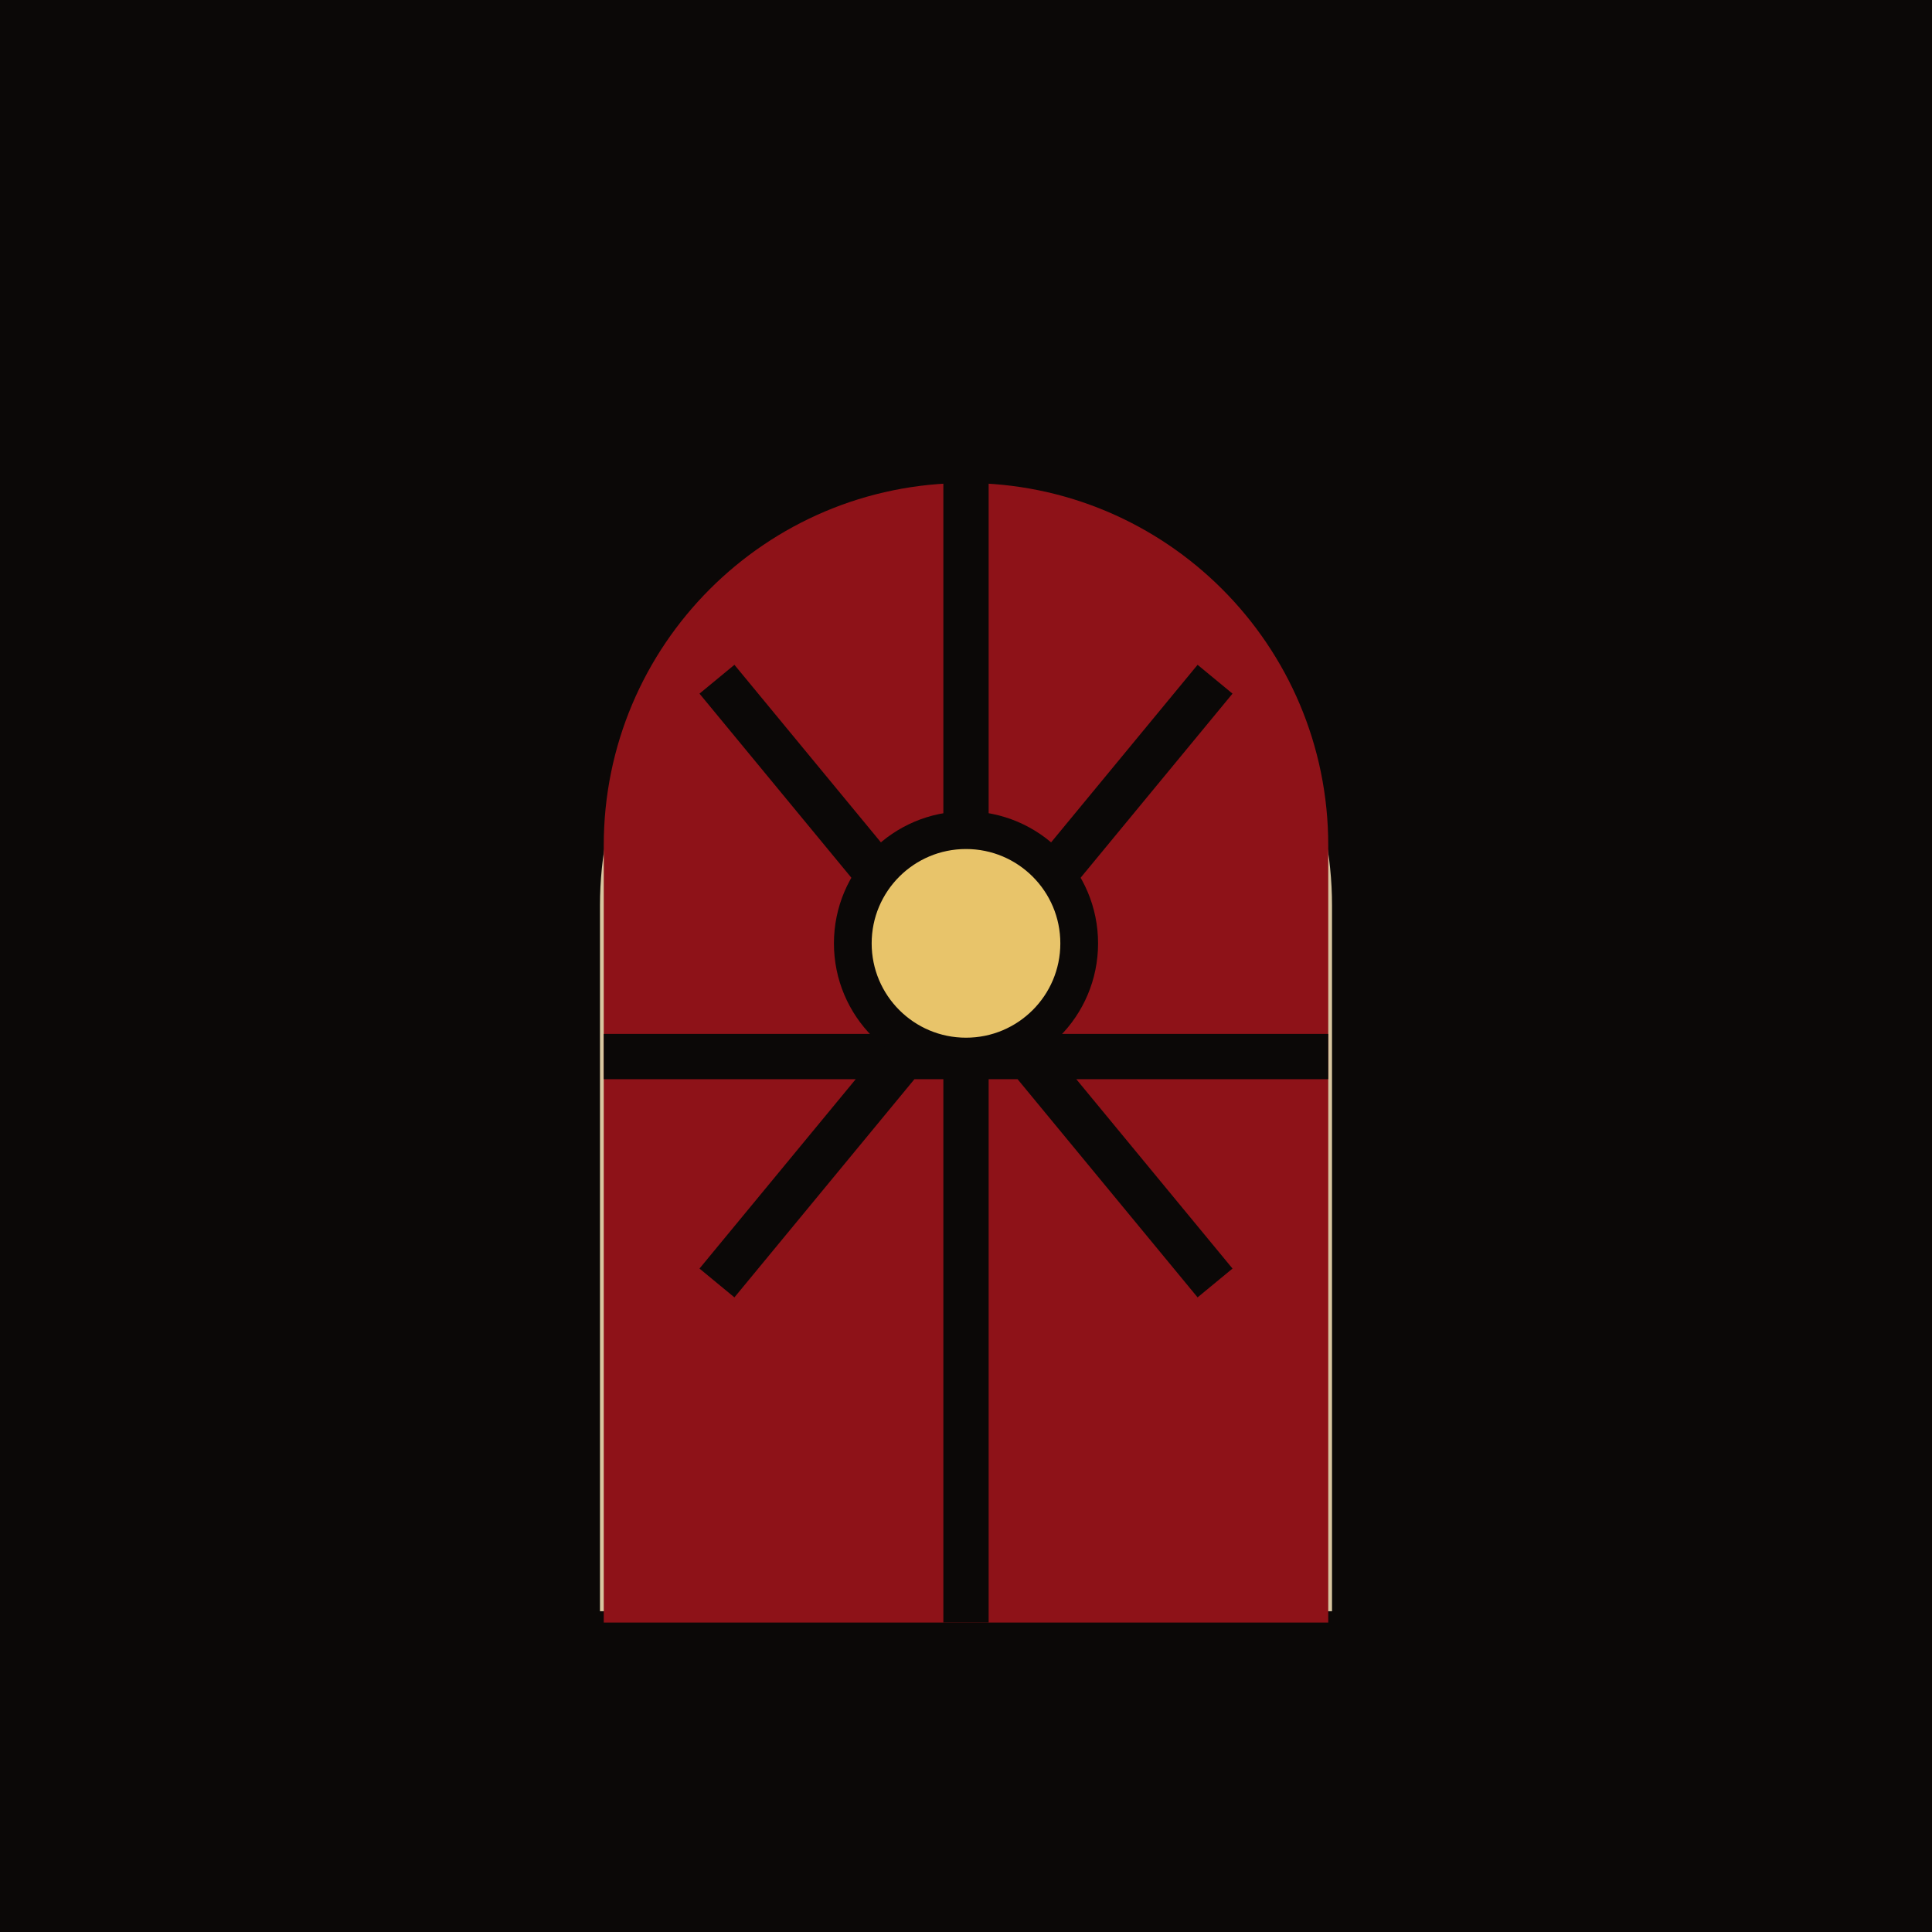
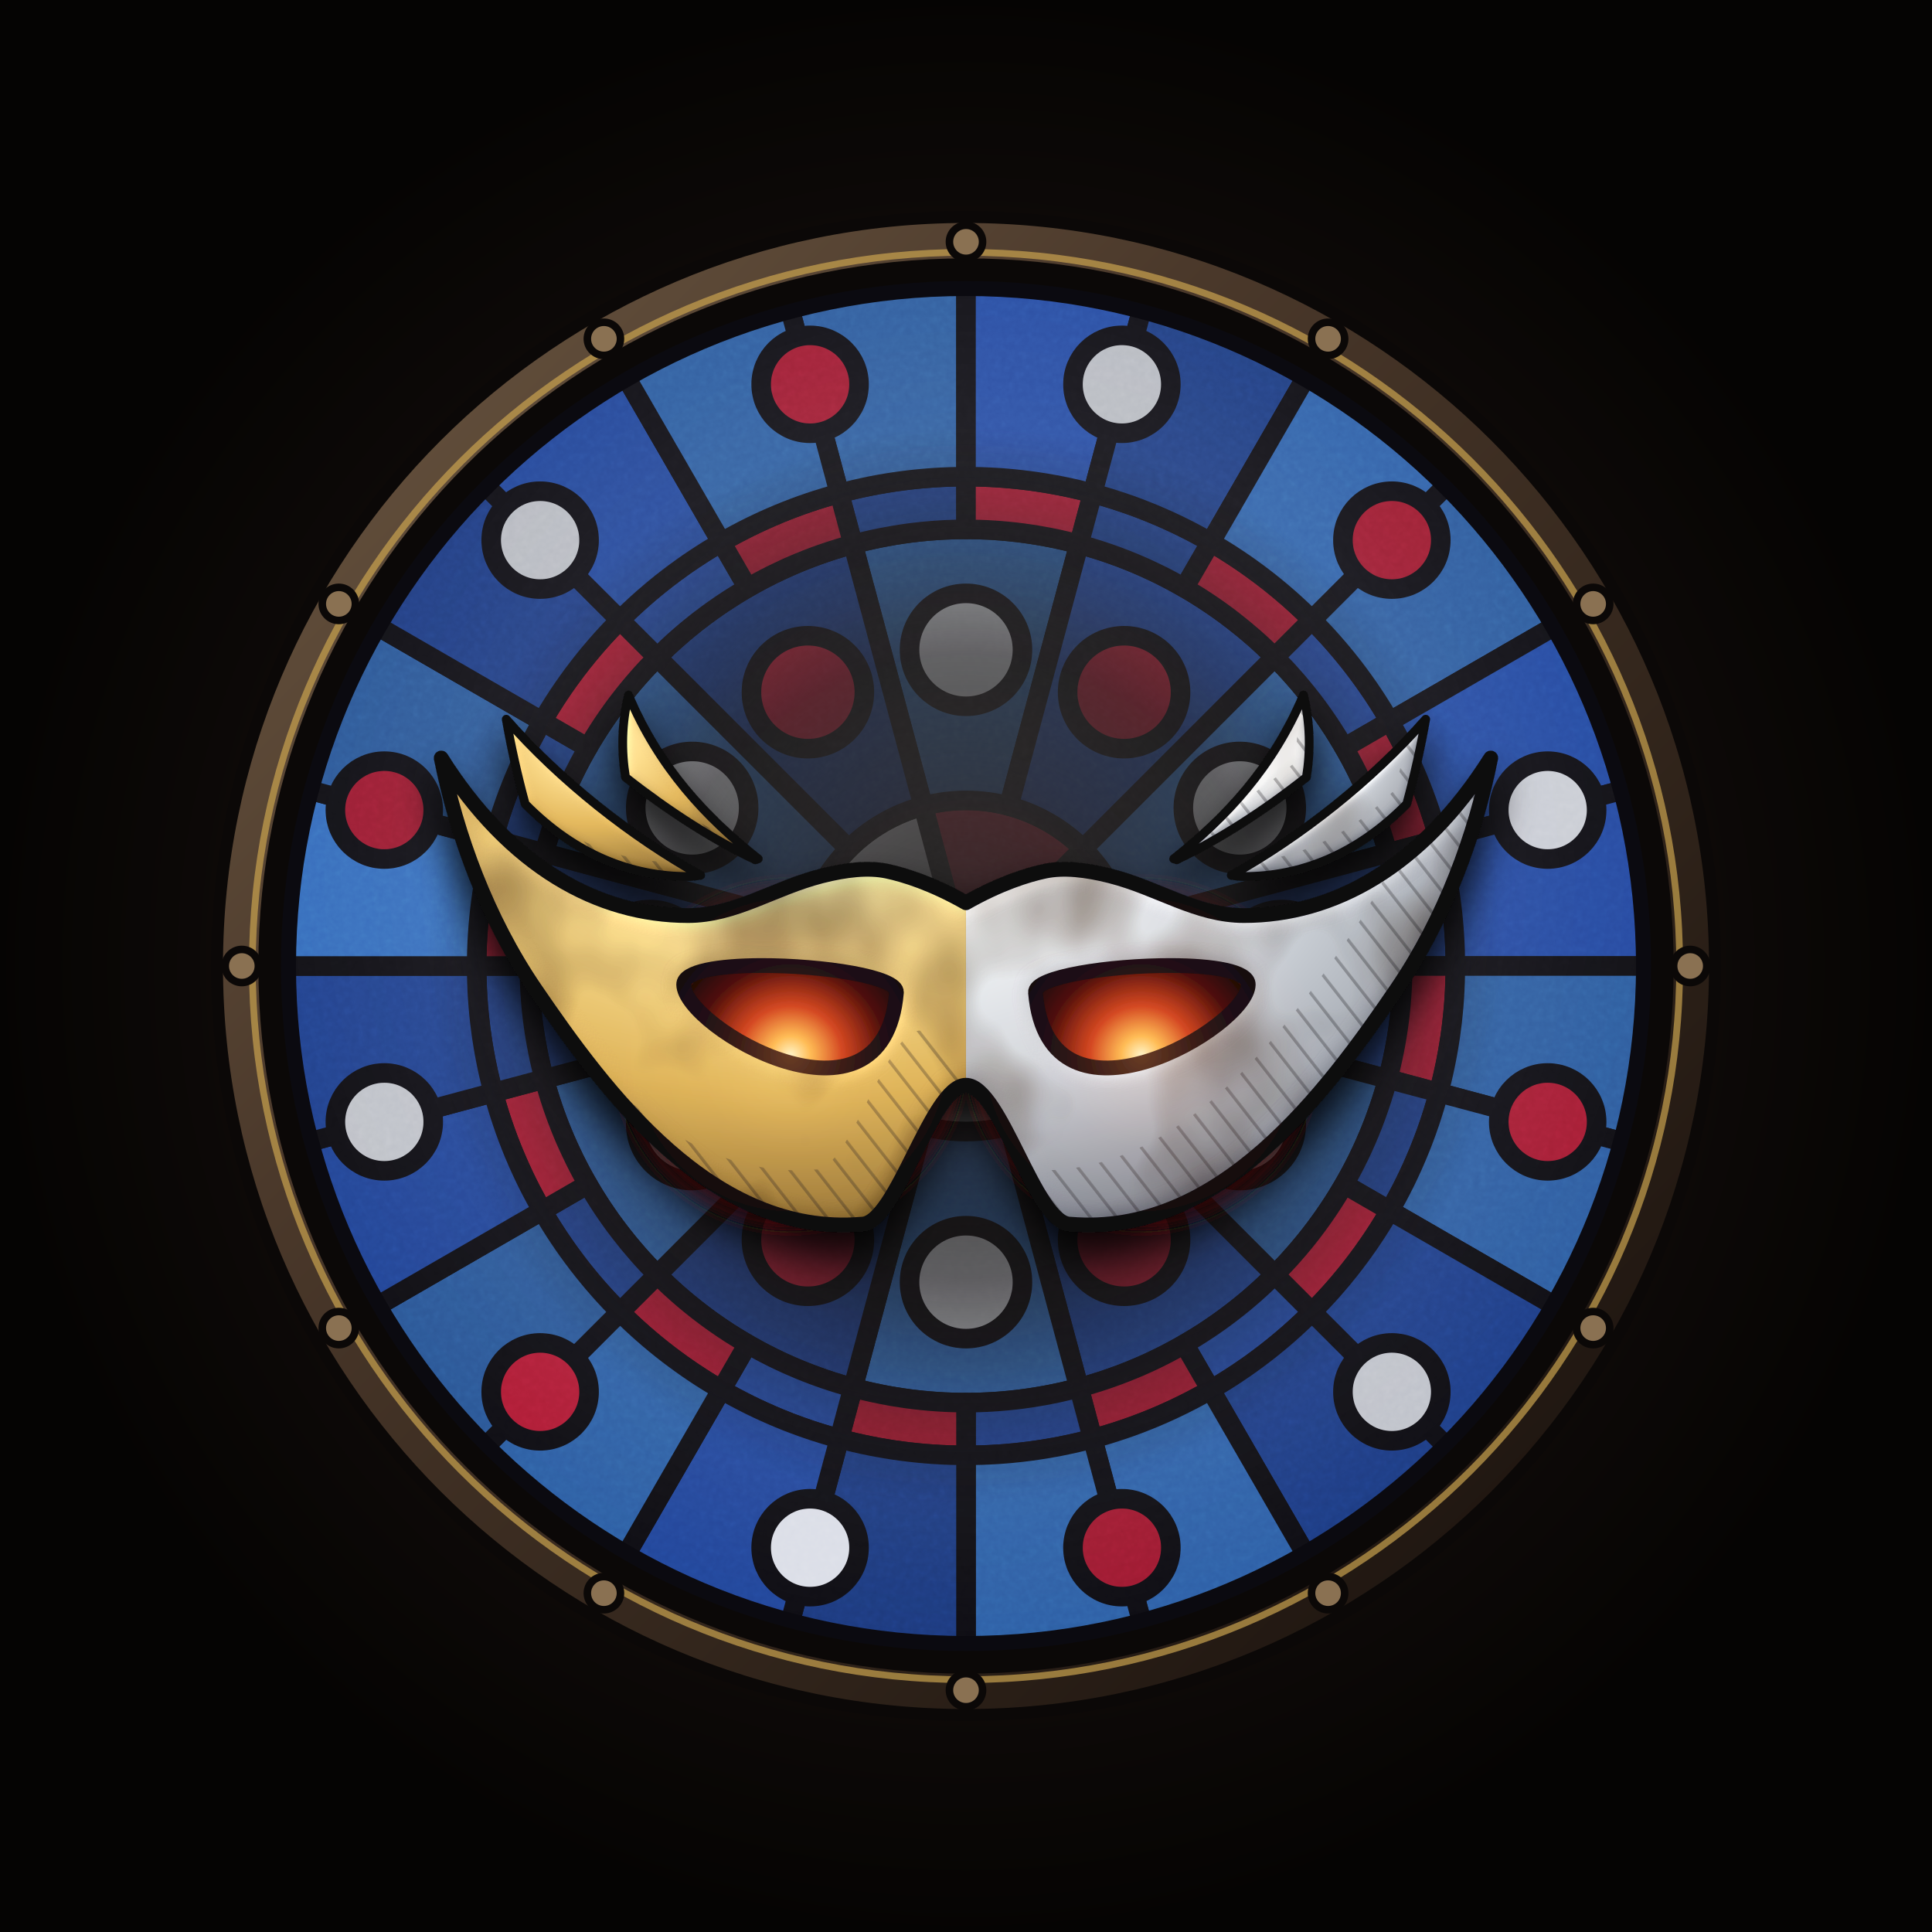
- <svg xmlns="http://www.w3.org/2000/svg" viewBox="0 0 512 512">
-   <rect width="512" height="512" fill="#0b0807" />
-   <path d="M166 420V240a90 90 0 0 1 180 0v180Z" fill="#1a1210" stroke="#d8c6a0" stroke-width="14" />
-   <path d="M160 430V224a96 96 0 0 1 192 0v206Z" fill="#8e1218" />
-   <path d="M256 128v302M160 280h192M190 180l132 160M322 180L190 340" stroke="#0b0807" stroke-width="12" />
-   <circle cx="256" cy="250" r="30" fill="#e8c46a" stroke="#0b0807" stroke-width="10" />
+ <svg xmlns="http://www.w3.org/2000/svg" width="512" height="512" viewBox="0 0 512 512">
+   <defs>
+     <radialGradient id="lg-bg" cx=".5" cy=".5" r=".5">
+       <stop offset="0" stop-color="#2a1d14" />
+       <stop offset=".62" stop-color="#120c0a" />
+       <stop offset="1" stop-color="#050403" />
+     </radialGradient>
+     <radialGradient id="lg-shade" cx=".5" cy=".5" r=".5">
+       <stop offset="0" stop-color="#0b0807" stop-opacity=".82" />
+       <stop offset=".58" stop-color="#0b0807" stop-opacity=".56" />
+       <stop offset="1" stop-color="#0b0807" stop-opacity="0" />
+     </radialGradient>
+     <filter id="lg-drop" x="-20%" y="-20%" width="140%" height="160%">
+       <feDropShadow dx="0" dy="6.14" stdDeviation="5.12" flood-color="#000" flood-opacity=".85" />
+     </filter>
+   </defs>
+   <rect width="512" height="512" fill="url(#lg-bg)" />
+   <svg x="56.50" y="56.50" width="399" height="399" viewBox="0 0 200 200">
+     <circle cx="100" cy="100" r="93" fill="#0b0807" />
+     <defs>
+       <clipPath id="rwr2c">
+         <circle cx="100" cy="100" r="93" />
+       </clipPath>
+       <radialGradient id="rwr2l" gradientUnits="userSpaceOnUse" cx="100" cy="88" r="110">
+         <stop offset="0" stop-color="#fff" stop-opacity=".46" />
+         <stop offset=".4" stop-color="#fff" stop-opacity=".12" />
+         <stop offset="1" stop-color="#fff" stop-opacity="0" />
+       </radialGradient>
+       <filter id="rwr2n" x="0" y="0" width="100%" height="100%">
+         <feTurbulence type="fractalNoise" baseFrequency="1.1" numOctaves="2" seed="5" />
+         <feColorMatrix type="saturate" values="0" />
+       </filter>
+     </defs>
+     <g clip-path="url(#rwr2c)">
+       <g stroke="#0b0a10" stroke-width="2.6" stroke-linejoin="round">
+         <path d="M100 100 L94.31 78.75 A22 22 0 0 1 115.56 84.44Z" fill="rgb(155,22,45)" />
+         <path d="M100 100 L115.56 84.44 A22 22 0 0 1 121.25 105.69Z" fill="rgb(206,209,218)" />
+         <path d="M100 100 L121.25 105.69 A22 22 0 0 1 105.69 121.25Z" fill="rgb(169,24,49)" />
+         <path d="M100 100 L105.69 121.25 A22 22 0 0 1 84.44 115.56Z" fill="rgb(200,203,211)" />
+         <path d="M100 100 L84.44 115.56 A22 22 0 0 1 78.75 94.31Z" fill="rgb(154,22,44)" />
+         <path d="M100 100 L78.75 94.31 A22 22 0 0 1 94.31 78.75Z" fill="rgb(210,213,222)" />
+         <path d="M94.31 78.75 L84.99 43.98 A58 58 0 0 1 115.01 43.98 L105.69 78.75 A22 22 0 0 0 94.31 78.75Z" fill="rgb(40,87,154)" />
+         <path d="M105.69 78.75 L115.01 43.98 A58 58 0 0 1 141.01 58.99 L115.56 84.44 A22 22 0 0 0 105.69 78.75Z" fill="rgb(32,68,155)" />
+         <path d="M115.56 84.44 L141.01 58.99 A58 58 0 0 1 156.02 84.99 L121.25 94.31 A22 22 0 0 0 115.56 84.44Z" fill="rgb(49,106,187)" />
+         <path d="M121.25 94.31 L156.02 84.99 A58 58 0 0 1 156.02 115.01 L121.25 105.69 A22 22 0 0 0 121.25 94.31Z" fill="rgb(29,63,143)" />
+         <path d="M121.25 105.69 L156.02 115.01 A58 58 0 0 1 141.01 141.01 L115.56 115.56 A22 22 0 0 0 121.25 105.69Z" fill="rgb(41,89,157)" />
+         <path d="M115.56 115.56 L141.01 141.01 A58 58 0 0 1 115.01 156.02 L105.69 121.25 A22 22 0 0 0 115.56 115.56Z" fill="rgb(29,64,145)" />
+         <path d="M105.69 121.25 L115.01 156.02 A58 58 0 0 1 84.99 156.02 L94.31 121.25 A22 22 0 0 0 105.69 121.25Z" fill="rgb(47,101,179)" />
+         <path d="M94.31 121.25 L84.99 156.02 A58 58 0 0 1 58.99 141.01 L84.44 115.56 A22 22 0 0 0 94.31 121.25Z" fill="rgb(27,58,133)" />
+         <path d="M84.44 115.56 L58.99 141.01 A58 58 0 0 1 43.98 115.01 L78.75 105.69 A22 22 0 0 0 84.44 115.56Z" fill="rgb(47,101,179)" />
+         <path d="M78.75 105.69 L43.98 115.01 A58 58 0 0 1 43.98 84.99 L78.75 94.31 A22 22 0 0 0 78.75 105.69Z" fill="rgb(26,56,127)" />
+         <path d="M78.75 94.31 L43.98 84.99 A58 58 0 0 1 58.99 58.99 L84.44 84.44 A22 22 0 0 0 78.75 94.31Z" fill="rgb(43,92,163)" />
+         <path d="M84.44 84.44 L58.99 58.99 A58 58 0 0 1 84.99 43.98 L94.31 78.75 A22 22 0 0 0 84.44 84.44Z" fill="rgb(26,56,127)" />
+         <circle cx="100.00" cy="58.00" r="7.5" fill="rgb(194,197,205)" />
+         <circle cx="121.00" cy="63.63" r="7.5" fill="rgb(168,24,48)" />
+         <circle cx="136.37" cy="79.00" r="7.5" fill="rgb(191,194,202)" />
+         <circle cx="142.00" cy="100.00" r="7.5" fill="rgb(159,22,46)" />
+         <circle cx="136.37" cy="121.00" r="7.5" fill="rgb(205,208,216)" />
+         <circle cx="121.00" cy="136.37" r="7.5" fill="rgb(159,22,46)" />
+         <circle cx="100.00" cy="142.00" r="7.5" fill="rgb(192,194,202)" />
+         <circle cx="79.00" cy="136.37" r="7.5" fill="rgb(173,24,50)" />
+         <circle cx="63.63" cy="121.00" r="7.5" fill="rgb(188,191,199)" />
+         <circle cx="58.00" cy="100.00" r="7.5" fill="rgb(155,22,45)" />
+         <circle cx="63.63" cy="79.00" r="7.5" fill="rgb(205,208,216)" />
+         <circle cx="79.00" cy="63.63" r="7.5" fill="rgb(173,24,50)" />
+         <path d="M84.99 43.98 L83.18 37.21 A65 65 0 0 1 100.00 35.00 L100.00 42.00 A58 58 0 0 0 84.99 43.98Z" fill="rgb(26,57,129)" />
+         <path d="M100.00 42.00 L100.00 35.00 A65 65 0 0 1 116.82 37.21 L115.01 43.98 A58 58 0 0 0 100.00 42.00Z" fill="rgb(167,24,48)" />
+         <path d="M115.01 43.98 L116.82 37.21 A65 65 0 0 1 132.50 43.71 L129.00 49.77 A58 58 0 0 0 115.01 43.98Z" fill="rgb(27,59,134)" />
+         <path d="M129.00 49.77 L132.50 43.71 A65 65 0 0 1 145.96 54.04 L141.01 58.99 A58 58 0 0 0 129.00 49.77Z" fill="rgb(158,22,46)" />
+         <path d="M141.01 58.99 L145.96 54.04 A65 65 0 0 1 156.29 67.50 L150.23 71.00 A58 58 0 0 0 141.01 58.99Z" fill="rgb(31,66,151)" />
+         <path d="M150.23 71.00 L156.29 67.50 A65 65 0 0 1 162.79 83.18 L156.02 84.99 A58 58 0 0 0 150.23 71.00Z" fill="rgb(166,23,48)" />
+         <path d="M156.02 84.99 L162.79 83.18 A65 65 0 0 1 165.00 100.00 L158.00 100.00 A58 58 0 0 0 156.02 84.99Z" fill="rgb(30,64,146)" />
+         <path d="M158.00 100.00 L165.00 100.00 A65 65 0 0 1 162.79 116.82 L156.02 115.01 A58 58 0 0 0 158.00 100.00Z" fill="rgb(159,22,46)" />
+         <path d="M156.02 115.01 L162.79 116.82 A65 65 0 0 1 156.29 132.50 L150.23 129.00 A58 58 0 0 0 156.02 115.01Z" fill="rgb(27,59,135)" />
+         <path d="M150.23 129.00 L156.29 132.50 A65 65 0 0 1 145.96 145.96 L141.01 141.01 A58 58 0 0 0 150.23 129.00Z" fill="rgb(169,24,49)" />
+         <path d="M141.01 141.01 L145.96 145.96 A65 65 0 0 1 132.50 156.29 L129.00 150.23 A58 58 0 0 0 141.01 141.01Z" fill="rgb(31,68,154)" />
+         <path d="M129.00 150.23 L132.50 156.29 A65 65 0 0 1 116.82 162.79 L115.01 156.02 A58 58 0 0 0 129.00 150.23Z" fill="rgb(158,22,46)" />
+         <path d="M115.01 156.02 L116.82 162.79 A65 65 0 0 1 100.00 165.00 L100.00 158.00 A58 58 0 0 0 115.01 156.02Z" fill="rgb(29,62,142)" />
+         <path d="M100.00 158.00 L100.00 165.00 A65 65 0 0 1 83.18 162.79 L84.99 156.02 A58 58 0 0 0 100.00 158.00Z" fill="rgb(153,22,44)" />
+         <path d="M84.99 156.02 L83.18 162.79 A65 65 0 0 1 67.50 156.29 L71.00 150.23 A58 58 0 0 0 84.99 156.02Z" fill="rgb(31,67,153)" />
+         <path d="M71.00 150.23 L67.50 156.29 A65 65 0 0 1 54.04 145.96 L58.99 141.01 A58 58 0 0 0 71.00 150.23Z" fill="rgb(166,23,48)" />
+         <path d="M58.99 141.01 L54.04 145.96 A65 65 0 0 1 43.71 132.50 L49.77 129.00 A58 58 0 0 0 58.99 141.01Z" fill="rgb(29,62,141)" />
+         <path d="M49.77 129.00 L43.71 132.50 A65 65 0 0 1 37.21 116.82 L43.98 115.01 A58 58 0 0 0 49.77 129.00Z" fill="rgb(178,25,51)" />
+         <path d="M43.98 115.01 L37.21 116.82 A65 65 0 0 1 35.00 100.00 L42.00 100.00 A58 58 0 0 0 43.98 115.01Z" fill="rgb(28,61,138)" />
+         <path d="M42.00 100.00 L35.00 100.00 A65 65 0 0 1 37.21 83.18 L43.98 84.99 A58 58 0 0 0 42.00 100.00Z" fill="rgb(164,23,47)" />
+         <path d="M43.98 84.99 L37.21 83.18 A65 65 0 0 1 43.71 67.50 L49.77 71.00 A58 58 0 0 0 43.98 84.99Z" fill="rgb(29,64,145)" />
+         <path d="M49.77 71.00 L43.71 67.50 A65 65 0 0 1 54.04 54.04 L58.99 58.99 A58 58 0 0 0 49.77 71.00Z" fill="rgb(172,24,49)" />
+         <path d="M58.99 58.99 L54.04 54.04 A65 65 0 0 1 67.50 43.71 L71.00 49.77 A58 58 0 0 0 58.99 58.99Z" fill="rgb(30,65,147)" />
+         <path d="M71.00 49.77 L67.50 43.71 A65 65 0 0 1 83.18 37.21 L84.99 43.98 A58 58 0 0 0 71.00 49.77Z" fill="rgb(147,21,43)" />
+         <path d="M83.18 37.21 L75.93 10.17 A93 93 0 0 1 100.00 7.00 L100.00 35.00 A65 65 0 0 0 83.18 37.21Z" fill="rgb(41,88,155)" />
+         <path d="M100.00 35.00 L100.00 7.00 A93 93 0 0 1 124.07 10.17 L116.82 37.21 A65 65 0 0 0 100.00 35.00Z" fill="rgb(33,71,160)" />
+         <path d="M116.82 37.21 L124.07 10.17 A93 93 0 0 1 146.50 19.46 L132.50 43.71 A65 65 0 0 0 116.82 37.21Z" fill="rgb(26,57,128)" />
+         <path d="M132.50 43.71 L146.50 19.46 A93 93 0 0 1 165.76 34.24 L145.96 54.04 A65 65 0 0 0 132.50 43.71Z" fill="rgb(44,94,167)" />
+         <path d="M145.96 54.04 L165.76 34.24 A93 93 0 0 1 180.54 53.50 L156.29 67.50 A65 65 0 0 0 145.96 54.04Z" fill="rgb(41,88,156)" />
+         <path d="M156.29 67.50 L180.54 53.50 A93 93 0 0 1 189.83 75.93 L162.79 83.18 A65 65 0 0 0 156.29 67.50Z" fill="rgb(32,70,159)" />
+         <path d="M162.79 83.18 L189.83 75.93 A93 93 0 0 1 193.00 100.00 L165.00 100.00 A65 65 0 0 0 162.79 83.18Z" fill="rgb(32,69,158)" />
+         <path d="M165.00 100.00 L193.00 100.00 A93 93 0 0 1 189.83 124.07 L162.79 116.82 A65 65 0 0 0 165.00 100.00Z" fill="rgb(41,89,157)" />
+         <path d="M162.79 116.82 L189.83 124.07 A93 93 0 0 1 180.54 146.50 L156.29 132.50 A65 65 0 0 0 162.79 116.82Z" fill="rgb(42,90,159)" />
+         <path d="M156.29 132.50 L180.54 146.50 A93 93 0 0 1 165.76 165.76 L145.96 145.96 A65 65 0 0 0 156.29 132.50Z" fill="rgb(27,59,134)" />
+         <path d="M145.96 145.96 L165.76 165.76 A93 93 0 0 1 146.50 180.54 L132.50 156.29 A65 65 0 0 0 145.96 145.96Z" fill="rgb(26,57,130)" />
+         <path d="M132.50 156.29 L146.50 180.54 A93 93 0 0 1 124.07 189.83 L116.82 162.79 A65 65 0 0 0 132.50 156.29Z" fill="rgb(43,93,165)" />
+         <path d="M116.82 162.79 L124.07 189.83 A93 93 0 0 1 100.00 193.00 L100.00 165.00 A65 65 0 0 0 116.82 162.79Z" fill="rgb(43,93,164)" />
+         <path d="M100.00 165.00 L100.00 193.00 A93 93 0 0 1 75.93 189.83 L83.18 162.79 A65 65 0 0 0 100.00 165.00Z" fill="rgb(25,55,124)" />
+         <path d="M83.18 162.79 L75.93 189.83 A93 93 0 0 1 53.50 180.54 L67.50 156.29 A65 65 0 0 0 83.18 162.79Z" fill="rgb(31,67,152)" />
+         <path d="M67.50 156.29 L53.50 180.54 A93 93 0 0 1 34.24 165.76 L54.04 145.96 A65 65 0 0 0 67.50 156.29Z" fill="rgb(42,92,162)" />
+         <path d="M54.04 145.96 L34.24 165.76 A93 93 0 0 1 19.46 146.50 L43.71 132.50 A65 65 0 0 0 54.04 145.96Z" fill="rgb(39,84,149)" />
+         <path d="M43.71 132.50 L19.46 146.50 A93 93 0 0 1 10.17 124.07 L37.21 116.82 A65 65 0 0 0 43.71 132.50Z" fill="rgb(30,65,148)" />
+         <path d="M37.21 116.82 L10.17 124.07 A93 93 0 0 1 7.00 100.00 L35.00 100.00 A65 65 0 0 0 37.21 116.82Z" fill="rgb(28,61,139)" />
+         <path d="M35.00 100.00 L7.00 100.00 A93 93 0 0 1 10.17 75.93 L37.21 83.18 A65 65 0 0 0 35.00 100.00Z" fill="rgb(49,105,186)" />
+         <path d="M37.21 83.18 L10.17 75.93 A93 93 0 0 1 19.46 53.50 L43.71 67.50 A65 65 0 0 0 37.21 83.18Z" fill="rgb(39,84,149)" />
+         <path d="M43.71 67.50 L19.46 53.50 A93 93 0 0 1 34.24 34.24 L54.04 54.04 A65 65 0 0 0 43.71 67.50Z" fill="rgb(26,56,128)" />
+         <path d="M54.04 54.04 L34.24 34.24 A93 93 0 0 1 53.50 19.46 L67.50 43.71 A65 65 0 0 0 54.04 54.04Z" fill="rgb(31,67,151)" />
+         <path d="M67.50 43.71 L53.50 19.46 A93 93 0 0 1 75.93 10.17 L83.18 37.21 A65 65 0 0 0 67.50 43.71Z" fill="rgb(41,89,157)" />
+         <circle cx="79.29" cy="22.73" r="6.5" fill="rgb(156,22,45)" />
+         <circle cx="120.71" cy="22.73" r="6.5" fill="rgb(181,184,191)" />
+         <circle cx="156.57" cy="43.43" r="6.5" fill="rgb(154,22,44)" />
+         <circle cx="177.27" cy="79.29" r="6.5" fill="rgb(200,203,211)" />
+         <circle cx="177.27" cy="120.71" r="6.5" fill="rgb(163,23,47)" />
+         <circle cx="156.57" cy="156.57" r="6.5" fill="rgb(190,193,201)" />
+         <circle cx="120.71" cy="177.27" r="6.5" fill="rgb(156,22,45)" />
+         <circle cx="79.29" cy="177.27" r="6.5" fill="rgb(218,221,230)" />
+         <circle cx="43.43" cy="156.57" r="6.5" fill="rgb(173,24,50)" />
+         <circle cx="22.73" cy="120.71" r="6.5" fill="rgb(189,192,199)" />
+         <circle cx="22.73" cy="79.29" r="6.5" fill="rgb(152,21,44)" />
+         <circle cx="43.43" cy="43.43" r="6.5" fill="rgb(181,184,191)" />
+       </g>
+       <rect width="200" height="200" fill="url(#rwr2l)" style="mix-blend-mode:screen" />
+       <rect width="200" height="200" filter="url(#rwr2n)" opacity=".18" style="mix-blend-mode:overlay" />
+       <circle cx="100" cy="100" r="93" fill="none" stroke="#0b0a10" stroke-width="8" />
+     </g>
+   </svg>
+   <circle cx="256" cy="256" r="143.64" fill="url(#lg-shade)" />
+   <svg x="56.50" y="56.50" width="399" height="399" viewBox="0 0 200 200" overflow="visible">
+     <defs>
+       <linearGradient id="rw-stone" x1="0" y1="0" x2="1" y2="1">
+         <stop offset="0" stop-color="#6e5a44" />
+         <stop offset=".35" stop-color="#4a382a" />
+         <stop offset=".7" stop-color="#2e2219" />
+         <stop offset="1" stop-color="#140d0a" />
+       </linearGradient>
+     </defs>
+     <path fill-rule="evenodd" fill="url(#rw-stone)" stroke="#0b0807" stroke-width="1.6" d="M0.5 100 A99.5 99.5 0 1 0 199.5 100 A99.5 99.5 0 1 0 0.5 100 Z M7.5 100 A92.5 92.5 0 1 0 192.5 100 A92.5 92.5 0 1 0 7.5 100 Z" />
+     <circle cx="100" cy="100" r="92.5" fill="none" stroke="#0b0807" stroke-width="3" />
+     <circle cx="100" cy="100" r="94.8" fill="none" stroke="#c9a24f" stroke-width=".9" opacity=".7" />
+     <circle cx="100" cy="3.8" r="2.2" fill="#8a7152" stroke="#0b0807" stroke-width="1" />
+     <circle cx="148.1" cy="16.688" r="2.2" fill="#8a7152" stroke="#0b0807" stroke-width="1" />
+     <circle cx="183.312" cy="51.9" r="2.2" fill="#8a7152" stroke="#0b0807" stroke-width="1" />
+     <circle cx="196.2" cy="100" r="2.2" fill="#8a7152" stroke="#0b0807" stroke-width="1" />
+     <circle cx="183.312" cy="148.1" r="2.2" fill="#8a7152" stroke="#0b0807" stroke-width="1" />
+     <circle cx="148.1" cy="183.312" r="2.2" fill="#8a7152" stroke="#0b0807" stroke-width="1" />
+     <circle cx="100" cy="196.2" r="2.2" fill="#8a7152" stroke="#0b0807" stroke-width="1" />
+     <circle cx="51.9" cy="183.312" r="2.2" fill="#8a7152" stroke="#0b0807" stroke-width="1" />
+     <circle cx="16.688" cy="148.1" r="2.2" fill="#8a7152" stroke="#0b0807" stroke-width="1" />
+     <circle cx="3.8" cy="100" r="2.2" fill="#8a7152" stroke="#0b0807" stroke-width="1" />
+     <circle cx="16.688" cy="51.9" r="2.2" fill="#8a7152" stroke="#0b0807" stroke-width="1" />
+     <circle cx="51.9" cy="16.688" r="2.2" fill="#8a7152" stroke="#0b0807" stroke-width="1" />
+   </svg>
+   <g filter="url(#lg-drop)">
+     <svg x="108.23" y="108.23" width="295.52" height="295.52" viewBox="-1 -8 102 102">
+       <defs>
+         <pattern id="hk_r_3_" width="1.9" height="1.9" patternUnits="userSpaceOnUse" patternTransform="rotate(-38)">
+           <path d="M0 0V1.9" stroke="#0b0a10" stroke-width="0.55" />
+         </pattern>
+         <pattern id="hpk_r_3_" width="1.9" height="1.9" patternUnits="userSpaceOnUse" patternTransform="rotate(52)">
+           <path d="M0 0V1.9" stroke="#efe4c9" stroke-width=".5" />
+         </pattern>
+         <filter id="fbk_r_3_" x="-15%" y="-15%" width="130%" height="130%" color-interpolation-filters="sRGB">
+           <feGaussianBlur in="SourceAlpha" stdDeviation="0.9" result="b" />
+           <feDiffuseLighting in="b" surfaceScale="1.7" diffuseConstant="1.04" lighting-color="#fff" result="d">
+             <feDistantLight azimuth="235" elevation="54" />
+           </feDiffuseLighting>
+           <feSpecularLighting in="b" surfaceScale="1.7" specularConstant="0.7" specularExponent="34" lighting-color="#fff2d2" result="s">
+             <feDistantLight azimuth="235" elevation="54" />
+           </feSpecularLighting>
+           <feComposite in="SourceGraphic" in2="d" operator="arithmetic" k1="1.16" result="l" />
+           <feComposite in="s" in2="SourceAlpha" operator="in" result="s2" />
+           <feComposite in="l" in2="s2" operator="arithmetic" k2="1" k3=".6" result="o" />
+           <feTurbulence type="fractalNoise" baseFrequency=".075 .06" numOctaves="3" seed="5" result="n" />
+           <feColorMatrix in="n" type="matrix" values="0 0 0 0 .24  0 0 0 0 .15  0 0 0 0 .08  0 0 0 -1.15 0.64" result="g" />
+           <feComposite in="g" in2="SourceAlpha" operator="in" result="g2" />
+           <feBlend in="g2" in2="o" mode="multiply" />
+         </filter>
+         <filter id="frk_r_3_" x="-15%" y="-15%" width="130%" height="130%" color-interpolation-filters="sRGB">
+           <feGaussianBlur in="SourceAlpha" stdDeviation="0.45" result="b" />
+           <feDiffuseLighting in="b" surfaceScale="1.2" diffuseConstant="1.04" lighting-color="#fff" result="d">
+             <feDistantLight azimuth="235" elevation="54" />
+           </feDiffuseLighting>
+           <feSpecularLighting in="b" surfaceScale="1.2" specularConstant="0.9" specularExponent="34" lighting-color="#fff2d2" result="s">
+             <feDistantLight azimuth="235" elevation="54" />
+           </feSpecularLighting>
+           <feComposite in="SourceGraphic" in2="d" operator="arithmetic" k1="1.16" result="l" />
+           <feComposite in="s" in2="SourceAlpha" operator="in" result="s2" />
+           <feComposite in="l" in2="s2" operator="arithmetic" k2="1" k3=".6" result="o" />
+           <feTurbulence type="fractalNoise" baseFrequency=".075 .06" numOctaves="3" seed="5" result="n" />
+           <feColorMatrix in="n" type="matrix" values="0 0 0 0 .24  0 0 0 0 .15  0 0 0 0 .08  0 0 0 -1.15 0.64" result="g" />
+           <feComposite in="g" in2="SourceAlpha" operator="in" result="g2" />
+           <feBlend in="g2" in2="o" mode="multiply" />
+         </filter>
+         <radialGradient id="ek_r_3_">
+           <stop offset="0" stop-color="#fff0c0" />
+           <stop offset=".16" stop-color="#ffb04a" />
+           <stop offset=".42" stop-color="#c8361a" />
+           <stop offset=".78" stop-color="#3d0907" />
+           <stop offset="1" stop-color="#140404" />
+         </radialGradient>
+         <radialGradient id="ehk_r_3_">
+           <stop offset="0" stop-color="#ff8a3a" stop-opacity=".55" />
+           <stop offset=".5" stop-color="#d2401a" stop-opacity=".16" />
+           <stop offset="1" stop-color="#d2401a" stop-opacity="0" />
+         </radialGradient>
+         <radialGradient id="ggoldk_r_3_" cx=".34" cy=".26" r=".9">
+           <stop offset="0" stop-color="#ffeaa6" />
+           <stop offset=".5" stop-color="#d0a54c" />
+           <stop offset="1" stop-color="#5f4316" />
+         </radialGradient>
+         <mask id="s0k_r_3_" maskUnits="userSpaceOnUse" x="-5" y="-5" width="110" height="94">
+           <path d="M19.13 18.22C21.92 24.84 26.19 29.39 31 33.2C30.91 33.23 30.82 33.26 30.73 33.29C26.91 31.48 22.76 28.82 18.86 25.74C18.47 23.32 18.5 20.81 19.13 18.22ZM7.95 20.43C12.9 26.07 19.39 31.18 25.73 34.71C25.31 34.78 24.92 34.82 24.57 34.82C19.46 34.82 14.31 32.88 9.68 28.18C8.97 25.55 8.37 22.87 7.95 20.43Z" fill="#fff" />
+           <path d="M19.13 18.22C21.92 24.84 26.19 29.39 31 33.2C30.91 33.23 30.82 33.26 30.73 33.29C26.91 31.48 22.76 28.82 18.86 25.74C18.47 23.32 18.5 20.81 19.13 18.22ZM7.95 20.43C12.9 26.07 19.39 31.18 25.73 34.71C25.31 34.78 24.92 34.82 24.57 34.82C19.46 34.82 14.31 32.88 9.68 28.18C8.97 25.55 8.37 22.87 7.95 20.43Z" fill="#000" transform="translate(-1.1 -1.3)" />
+         </mask>
+         <radialGradient id="gsilverk_r_3_" cx=".34" cy=".26" r=".9">
+           <stop offset="0" stop-color="#ffffff" />
+           <stop offset=".5" stop-color="#c3c8d1" />
+           <stop offset="1" stop-color="#565b69" />
+         </radialGradient>
+         <mask id="s1k_r_3_" maskUnits="userSpaceOnUse" x="-5" y="-5" width="110" height="94">
+           <path d="M80.87 18.22C81.5 20.81 81.53 23.32 81.14 25.74C77.24 28.82 73.09 31.48 69.27 33.29L69 33.2C73.81 29.39 78.08 24.84 80.87 18.22ZM92.05 20.43C91.63 22.87 91.03 25.55 90.32 28.18C85.69 32.88 80.54 34.82 75.43 34.82C75.08 34.82 74.69 34.78 74.27 34.71C80.61 31.18 87.1 26.07 92.05 20.43Z" fill="#fff" />
+           <path d="M80.87 18.22C81.5 20.81 81.53 23.32 81.14 25.74C77.24 28.82 73.09 31.48 69.27 33.29L69 33.2C73.81 29.39 78.08 24.84 80.87 18.22ZM92.05 20.43C91.63 22.87 91.03 25.55 90.32 28.18C85.69 32.88 80.54 34.82 75.43 34.82C75.08 34.82 74.69 34.78 74.27 34.71C80.61 31.18 87.1 26.07 92.05 20.43Z" fill="#000" transform="translate(-1.1 -1.3)" />
+         </mask>
+         <mask id="m2k_r_3_" maskUnits="userSpaceOnUse" x="-5" y="-5" width="110" height="94">
+           <path d="M98 23.98C96.6 31.03 93.79 38.68 89.42 45.09C82.92 54.62 73.17 67.78 59.54 66.62C56.36 66.62 53.18 53.91 50 53.91S43.64 66.62 40.46 66.62C26.83 67.78 17.08 54.62 10.58 45.09C6.21 38.68 3.4 31.03 2 23.98C8.27 33.94 16.38 38.39 24.57 38.39C28.92 38.39 32.41 35.88 36.82 34.76C39.02 34.2 41.07 33.97 42.78 34.33C44.38 34.67 46.93 35.47 50 37.22C53.07 35.47 55.62 34.67 57.22 34.33C58.93 33.97 60.98 34.2 63.18 34.76C67.59 35.88 71.08 38.39 75.43 38.39C83.62 38.39 91.73 33.94 98 23.98Z" fill="#fff" />
+           <path d="M68.75 42.96C63.13 42.95 56.24 43.99 56.36 45.43C57.51 59.31 75.8 48.61 75.82 44.7C75.83 43.48 72.59 42.97 68.75 42.96ZM31.25 42.96C27.41 42.97 24.17 43.48 24.18 44.7C24.2 48.61 42.49 59.31 43.64 45.43C43.76 43.99 36.87 42.95 31.25 42.96Z" fill="#000" />
+         </mask>
+         <clipPath id="l2k_r_3_">
+           <rect x="-5" y="-5" width="55" height="94" />
+         </clipPath>
+         <clipPath id="r2k_r_3_">
+           <rect x="50" y="-5" width="55" height="94" />
+         </clipPath>
+         <mask id="s2k_r_3_" maskUnits="userSpaceOnUse" x="-5" y="-5" width="110" height="94">
+           <path d="M98 23.98C96.6 31.03 93.79 38.68 89.42 45.09C82.92 54.62 73.17 67.78 59.54 66.62C56.36 66.62 53.18 53.91 50 53.91S43.64 66.62 40.46 66.62C26.83 67.78 17.08 54.62 10.58 45.09C6.21 38.68 3.4 31.03 2 23.98C8.27 33.94 16.38 38.39 24.57 38.39C28.92 38.39 32.41 35.88 36.82 34.76C39.02 34.2 41.07 33.97 42.78 34.33C44.38 34.67 46.93 35.47 50 37.22C53.07 35.47 55.62 34.67 57.22 34.33C58.93 33.97 60.98 34.2 63.18 34.76C67.59 35.88 71.08 38.39 75.43 38.39C83.62 38.39 91.73 33.94 98 23.98Z" fill="#fff" />
+           <path d="M98 23.98C96.6 31.03 93.79 38.68 89.42 45.09C82.92 54.62 73.17 67.78 59.54 66.62C56.36 66.62 53.18 53.91 50 53.91S43.64 66.62 40.46 66.62C26.83 67.78 17.08 54.62 10.58 45.09C6.21 38.68 3.4 31.03 2 23.98C8.27 33.94 16.38 38.39 24.57 38.39C28.92 38.39 32.41 35.88 36.82 34.76C39.02 34.2 41.07 33.97 42.78 34.33C44.38 34.67 46.93 35.47 50 37.22C53.07 35.47 55.62 34.67 57.22 34.33C58.93 33.97 60.98 34.2 63.18 34.76C67.59 35.88 71.08 38.39 75.43 38.39C83.62 38.39 91.73 33.94 98 23.98Z" fill="#000" transform="translate(-4.2 -5)" />
+         </mask>
+       </defs>
+       <g>
+         <ellipse cx="33.96" cy="51.13" rx="11.27" ry="10.634" fill="url(#ek_r_3_)" />
+         <ellipse cx="66.04" cy="51.13" rx="11.27" ry="10.634" fill="url(#ek_r_3_)" />
+       </g>
+       <g filter="url(#frk_r_3_)">
+         <path d="M19.13 18.22C21.92 24.84 26.19 29.39 31 33.2C30.91 33.23 30.82 33.26 30.73 33.29C26.91 31.48 22.76 28.82 18.86 25.74C18.47 23.32 18.5 20.81 19.13 18.22ZM7.95 20.43C12.9 26.07 19.39 31.18 25.73 34.71C25.31 34.78 24.92 34.82 24.57 34.82C19.46 34.82 14.31 32.88 9.68 28.18C8.97 25.55 8.37 22.87 7.95 20.43Z" fill="url(#ggoldk_r_3_)" />
+         <path d="M19.13 18.22C21.92 24.84 26.19 29.39 31 33.2C30.91 33.23 30.82 33.26 30.73 33.29C26.91 31.48 22.76 28.82 18.86 25.74C18.47 23.32 18.5 20.81 19.13 18.22ZM7.95 20.43C12.9 26.07 19.39 31.18 25.73 34.71C25.31 34.78 24.92 34.82 24.57 34.82C19.46 34.82 14.31 32.88 9.68 28.18C8.97 25.55 8.37 22.87 7.95 20.43Z" fill="url(#hk_r_3_)" mask="url(#s0k_r_3_)" opacity="0.3" />
+       </g>
+       <path d="M19.13 18.22C21.92 24.84 26.19 29.39 31 33.2C30.91 33.23 30.82 33.26 30.73 33.29C26.91 31.48 22.76 28.82 18.86 25.74C18.47 23.32 18.5 20.81 19.13 18.22ZM7.95 20.43C12.9 26.07 19.39 31.18 25.73 34.71C25.31 34.78 24.92 34.82 24.57 34.82C19.46 34.82 14.31 32.88 9.68 28.18C8.97 25.55 8.37 22.87 7.95 20.43Z" fill="none" stroke="#0b0a10" stroke-width="0.8" stroke-linejoin="round" />
+       <g filter="url(#frk_r_3_)">
+         <path d="M80.87 18.22C81.5 20.81 81.53 23.32 81.14 25.74C77.24 28.82 73.09 31.48 69.27 33.29L69 33.2C73.81 29.39 78.08 24.84 80.87 18.22ZM92.05 20.43C91.63 22.87 91.03 25.55 90.32 28.18C85.69 32.88 80.54 34.82 75.43 34.82C75.08 34.82 74.69 34.78 74.27 34.71C80.61 31.18 87.1 26.07 92.05 20.43Z" fill="url(#gsilverk_r_3_)" />
+         <path d="M80.87 18.22C81.5 20.81 81.53 23.32 81.14 25.74C77.24 28.82 73.09 31.48 69.27 33.29L69 33.2C73.81 29.39 78.08 24.84 80.87 18.22ZM92.05 20.43C91.63 22.87 91.03 25.55 90.32 28.18C85.69 32.88 80.54 34.82 75.43 34.82C75.08 34.82 74.69 34.78 74.27 34.71C80.61 31.18 87.1 26.07 92.05 20.43Z" fill="url(#hk_r_3_)" mask="url(#s1k_r_3_)" opacity="0.3" />
+       </g>
+       <path d="M80.87 18.22C81.5 20.81 81.53 23.32 81.14 25.74C77.24 28.82 73.09 31.48 69.27 33.29L69 33.2C73.81 29.39 78.08 24.84 80.87 18.22ZM92.05 20.43C91.63 22.87 91.03 25.55 90.32 28.18C85.69 32.88 80.54 34.82 75.43 34.82C75.08 34.82 74.69 34.78 74.27 34.71C80.61 31.18 87.1 26.07 92.05 20.43Z" fill="none" stroke="#0b0a10" stroke-width="0.8" stroke-linejoin="round" />
+       <g filter="url(#fbk_r_3_)">
+         <g mask="url(#m2k_r_3_)">
+           <path d="M98 23.98C96.6 31.03 93.79 38.68 89.42 45.09C82.92 54.62 73.17 67.78 59.54 66.62C56.36 66.62 53.18 53.91 50 53.91S43.64 66.62 40.46 66.62C26.83 67.78 17.08 54.62 10.58 45.09C6.21 38.68 3.4 31.03 2 23.98C8.27 33.94 16.38 38.39 24.57 38.39C28.92 38.39 32.41 35.88 36.82 34.76C39.02 34.2 41.07 33.97 42.78 34.33C44.38 34.67 46.93 35.47 50 37.22C53.07 35.47 55.62 34.67 57.22 34.33C58.93 33.97 60.98 34.2 63.18 34.76C67.59 35.88 71.08 38.39 75.43 38.39C83.62 38.39 91.73 33.94 98 23.98Z" fill="url(#ggoldk_r_3_)" clip-path="url(#l2k_r_3_)" />
+           <path d="M98 23.98C96.6 31.03 93.79 38.68 89.42 45.09C82.92 54.62 73.17 67.78 59.54 66.62C56.36 66.62 53.18 53.91 50 53.91S43.64 66.62 40.46 66.62C26.83 67.78 17.08 54.62 10.58 45.09C6.21 38.68 3.4 31.03 2 23.98C8.27 33.94 16.38 38.39 24.57 38.39C28.92 38.39 32.41 35.88 36.82 34.76C39.02 34.2 41.07 33.97 42.78 34.33C44.38 34.67 46.93 35.47 50 37.22C53.07 35.47 55.62 34.67 57.22 34.33C58.93 33.97 60.98 34.2 63.18 34.76C67.59 35.88 71.08 38.39 75.43 38.39C83.62 38.39 91.73 33.94 98 23.98Z" fill="url(#gsilverk_r_3_)" clip-path="url(#r2k_r_3_)" />
+           <path d="M98 23.98C96.6 31.03 93.79 38.68 89.42 45.09C82.92 54.62 73.17 67.78 59.54 66.62C56.36 66.62 53.18 53.91 50 53.91S43.64 66.62 40.46 66.62C26.83 67.78 17.08 54.62 10.58 45.09C6.21 38.68 3.4 31.03 2 23.98C8.27 33.94 16.38 38.39 24.57 38.39C28.92 38.39 32.41 35.88 36.82 34.76C39.02 34.2 41.07 33.97 42.78 34.33C44.38 34.67 46.93 35.47 50 37.22C53.07 35.47 55.62 34.67 57.22 34.33C58.93 33.97 60.98 34.2 63.18 34.76C67.59 35.88 71.08 38.39 75.43 38.39C83.62 38.39 91.73 33.94 98 23.98Z" fill="url(#hk_r_3_)" mask="url(#s2k_r_3_)" opacity="0.3" />
+         </g>
+       </g>
+       <path d="M98 23.98C96.6 31.03 93.79 38.68 89.42 45.09C82.92 54.62 73.17 67.78 59.54 66.62C56.36 66.62 53.18 53.91 50 53.91S43.64 66.62 40.46 66.62C26.83 67.78 17.08 54.62 10.58 45.09C6.21 38.68 3.4 31.03 2 23.98C8.27 33.94 16.38 38.39 24.57 38.39C28.92 38.39 32.41 35.88 36.82 34.76C39.02 34.2 41.07 33.97 42.78 34.33C44.38 34.67 46.93 35.47 50 37.22C53.07 35.47 55.62 34.67 57.22 34.33C58.93 33.97 60.98 34.2 63.18 34.76C67.59 35.88 71.08 38.39 75.43 38.39C83.62 38.39 91.73 33.94 98 23.98ZM68.75 42.96C63.13 42.95 56.24 43.99 56.36 45.43C57.51 59.31 75.8 48.61 75.82 44.7C75.83 43.48 72.59 42.97 68.75 42.96ZM31.25 42.96C27.41 42.97 24.17 43.48 24.18 44.7C24.2 48.61 42.49 59.31 43.64 45.43C43.76 43.99 36.87 42.95 31.25 42.96Z" fill="none" stroke="#0b0a10" stroke-width="1.35" stroke-linejoin="round" />
+       <g style="mix-blend-mode:screen" opacity=".7">
+         <circle cx="33.96" cy="51.13" r="16.66" fill="url(#ehk_r_3_)" />
+         <circle cx="66.04" cy="51.13" r="16.66" fill="url(#ehk_r_3_)" />
+       </g>
+     </svg>
+   </g>
</svg>
